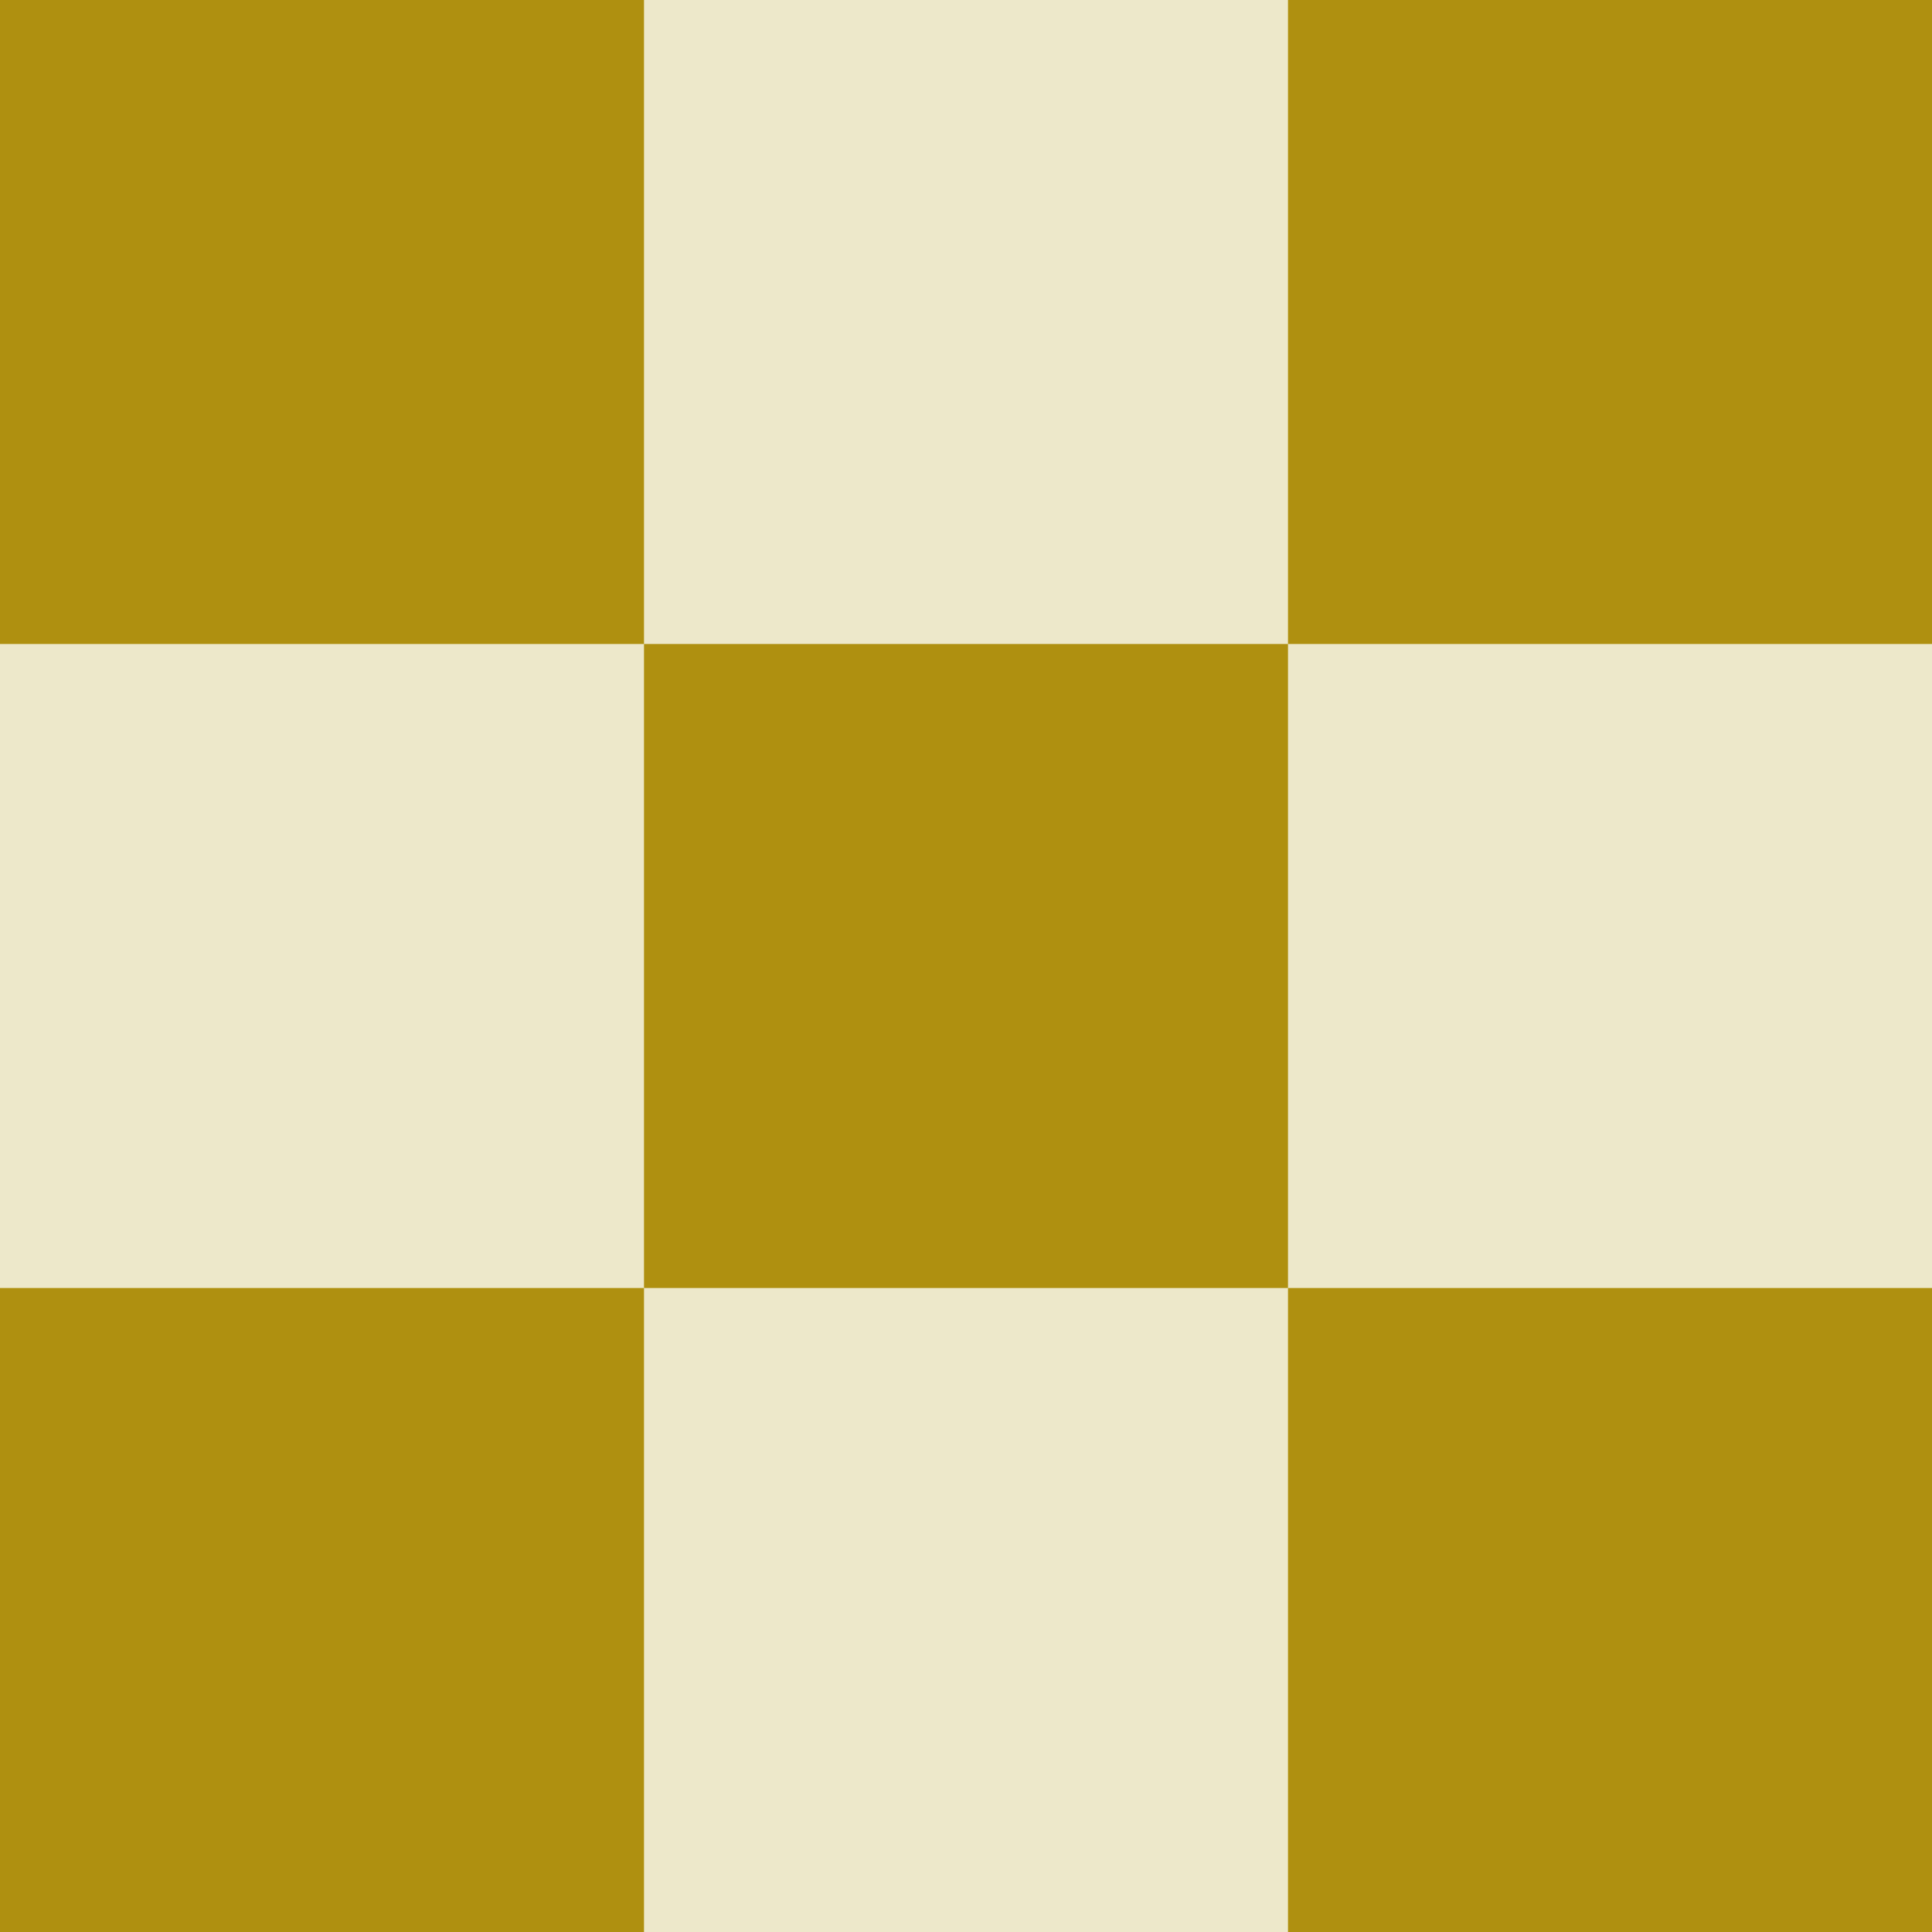
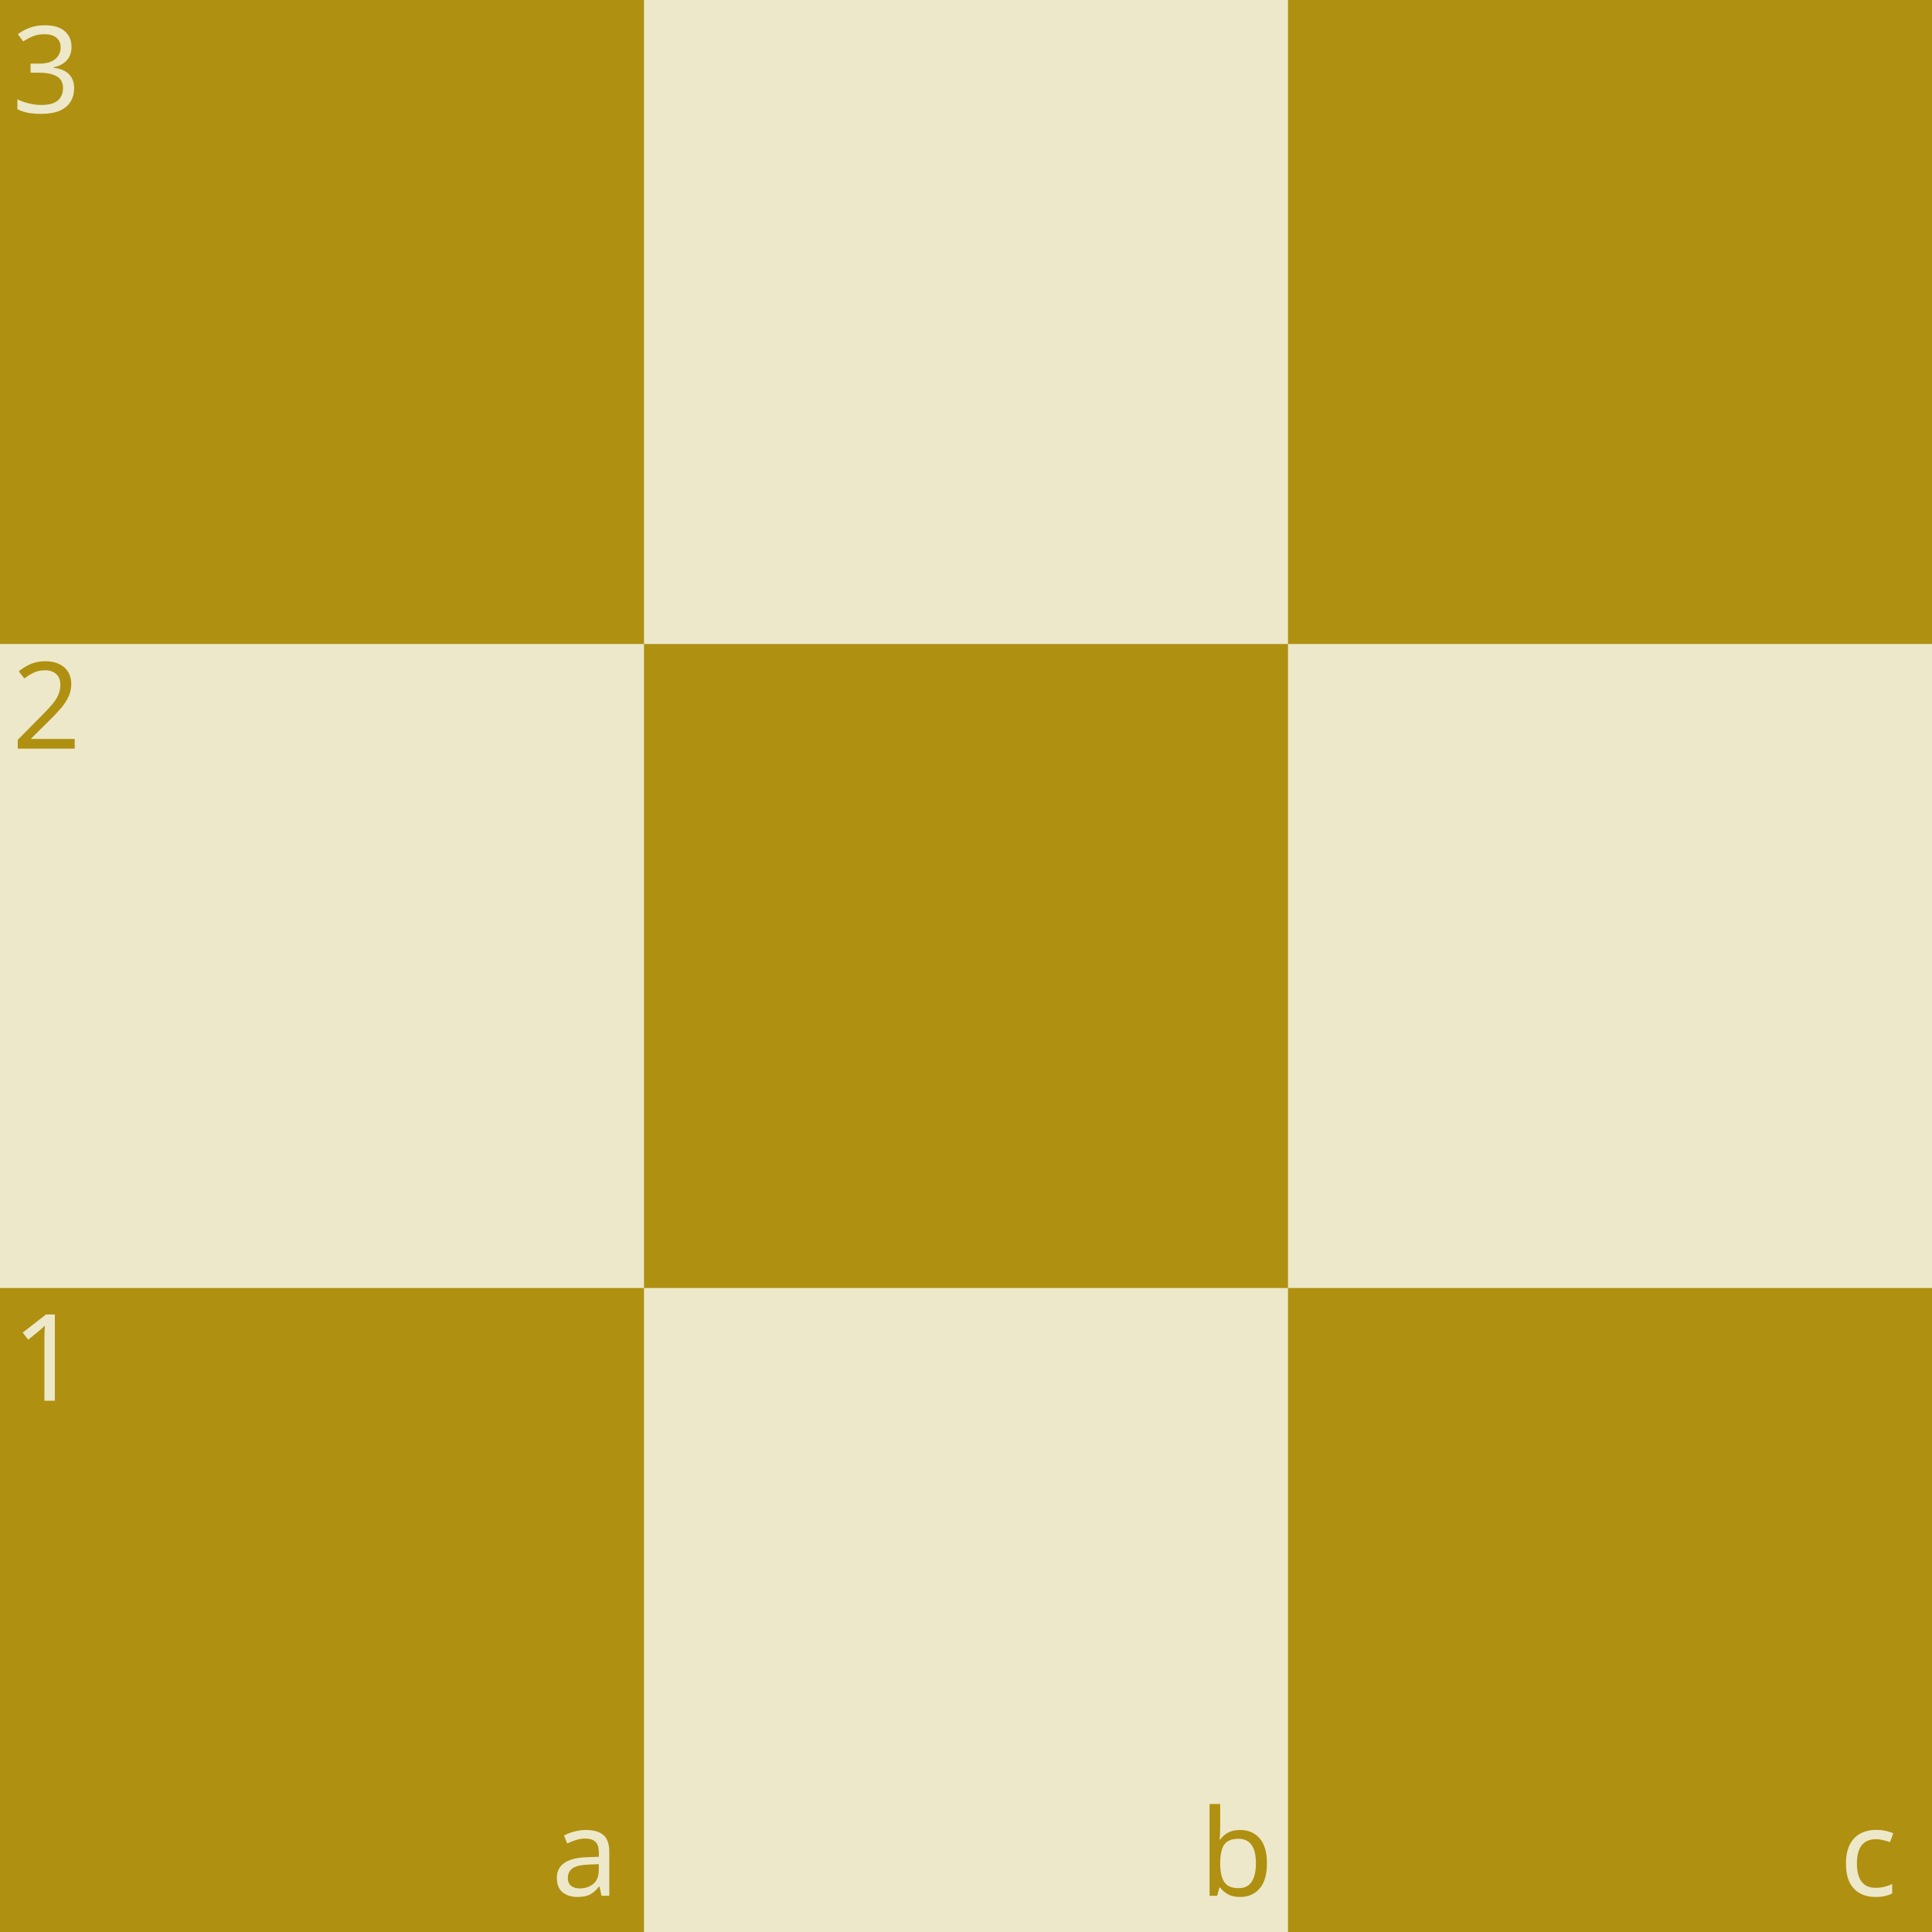
<svg xmlns="http://www.w3.org/2000/svg" width="480" height="480" viewBox="0 0 480 480">
-   <g id="Board" transform="translate(-640 -200)">
-     <rect id="Rectangle_22" data-name="Rectangle 22" width="480" height="480" transform="translate(640 200)" fill="#ede8ca" />
-     <rect id="Rectangle_23" data-name="Rectangle 23" width="160" height="160" transform="translate(640 200)" fill="#af9010" />
-     <rect id="Rectangle_24" data-name="Rectangle 24" width="160" height="160" transform="translate(960 200)" fill="#af9010" />
-     <rect id="Rectangle_25" data-name="Rectangle 25" width="160" height="160" transform="translate(800 360)" fill="#af9010" />
-     <rect id="Rectangle_26" data-name="Rectangle 26" width="160" height="160" transform="translate(960 520)" fill="#af9010" />
-     <rect id="Rectangle_27" data-name="Rectangle 27" width="160" height="160" transform="translate(640 520)" fill="#af9010" />
+   <g id="Group_2" data-name="Group 2" transform="translate(-720 -300)">
+     <g id="Board" transform="translate(80 100)">
+       <rect id="Rectangle_22" data-name="Rectangle 22" width="480" height="480" transform="translate(640 200)" fill="#ede8ca" />
+       <rect id="Rectangle_23" data-name="Rectangle 23" width="160" height="160" transform="translate(640 200)" fill="#af9010" />
+       <rect id="Rectangle_24" data-name="Rectangle 24" width="160" height="160" transform="translate(960 200)" fill="#af9010" />
+       <rect id="Rectangle_25" data-name="Rectangle 25" width="160" height="160" transform="translate(800 360)" fill="#af9010" />
+       <rect id="Rectangle_26" data-name="Rectangle 26" width="160" height="160" transform="translate(960 520)" fill="#af9010" />
+       <rect id="Rectangle_27" data-name="Rectangle 27" width="160" height="160" transform="translate(640 520)" fill="#af9010" />
+     </g>
+     <text id="a" transform="translate(866 771)" fill="#ede8ca" font-size="30" font-family="Menlo-Regular, Menlo">
+       <tspan x="-9.031" y="0">a</tspan>
+     </text>
+     <text id="b" transform="translate(1027 771)" fill="#af9010" font-size="30" font-family="Menlo-Regular, Menlo">
+       <tspan x="-9.031" y="0">b</tspan>
+     </text>
+     <text id="c" transform="translate(1186 771)" fill="#ede8ca" font-size="30" font-family="Menlo-Regular, Menlo">
+       <tspan x="-9.031" y="0">c</tspan>
+     </text>
+     <text id="_1" data-name="1" transform="translate(732 648)" fill="#ede8ca" font-size="30" font-family="Menlo-Regular, Menlo">
+       <tspan x="-9.031" y="0">1</tspan>
+     </text>
+     <text id="_2" data-name="2" transform="translate(732 486)" fill="#af9010" font-size="30" font-family="Menlo-Regular, Menlo">
+       <tspan x="-9.031" y="0">2</tspan>
+     </text>
+     <text id="_3" data-name="3" transform="translate(732 328)" fill="#ede8ca" font-size="30" font-family="Menlo-Regular, Menlo">
+       <tspan x="-9.031" y="0">3</tspan>
+     </text>
  </g>
</svg>
